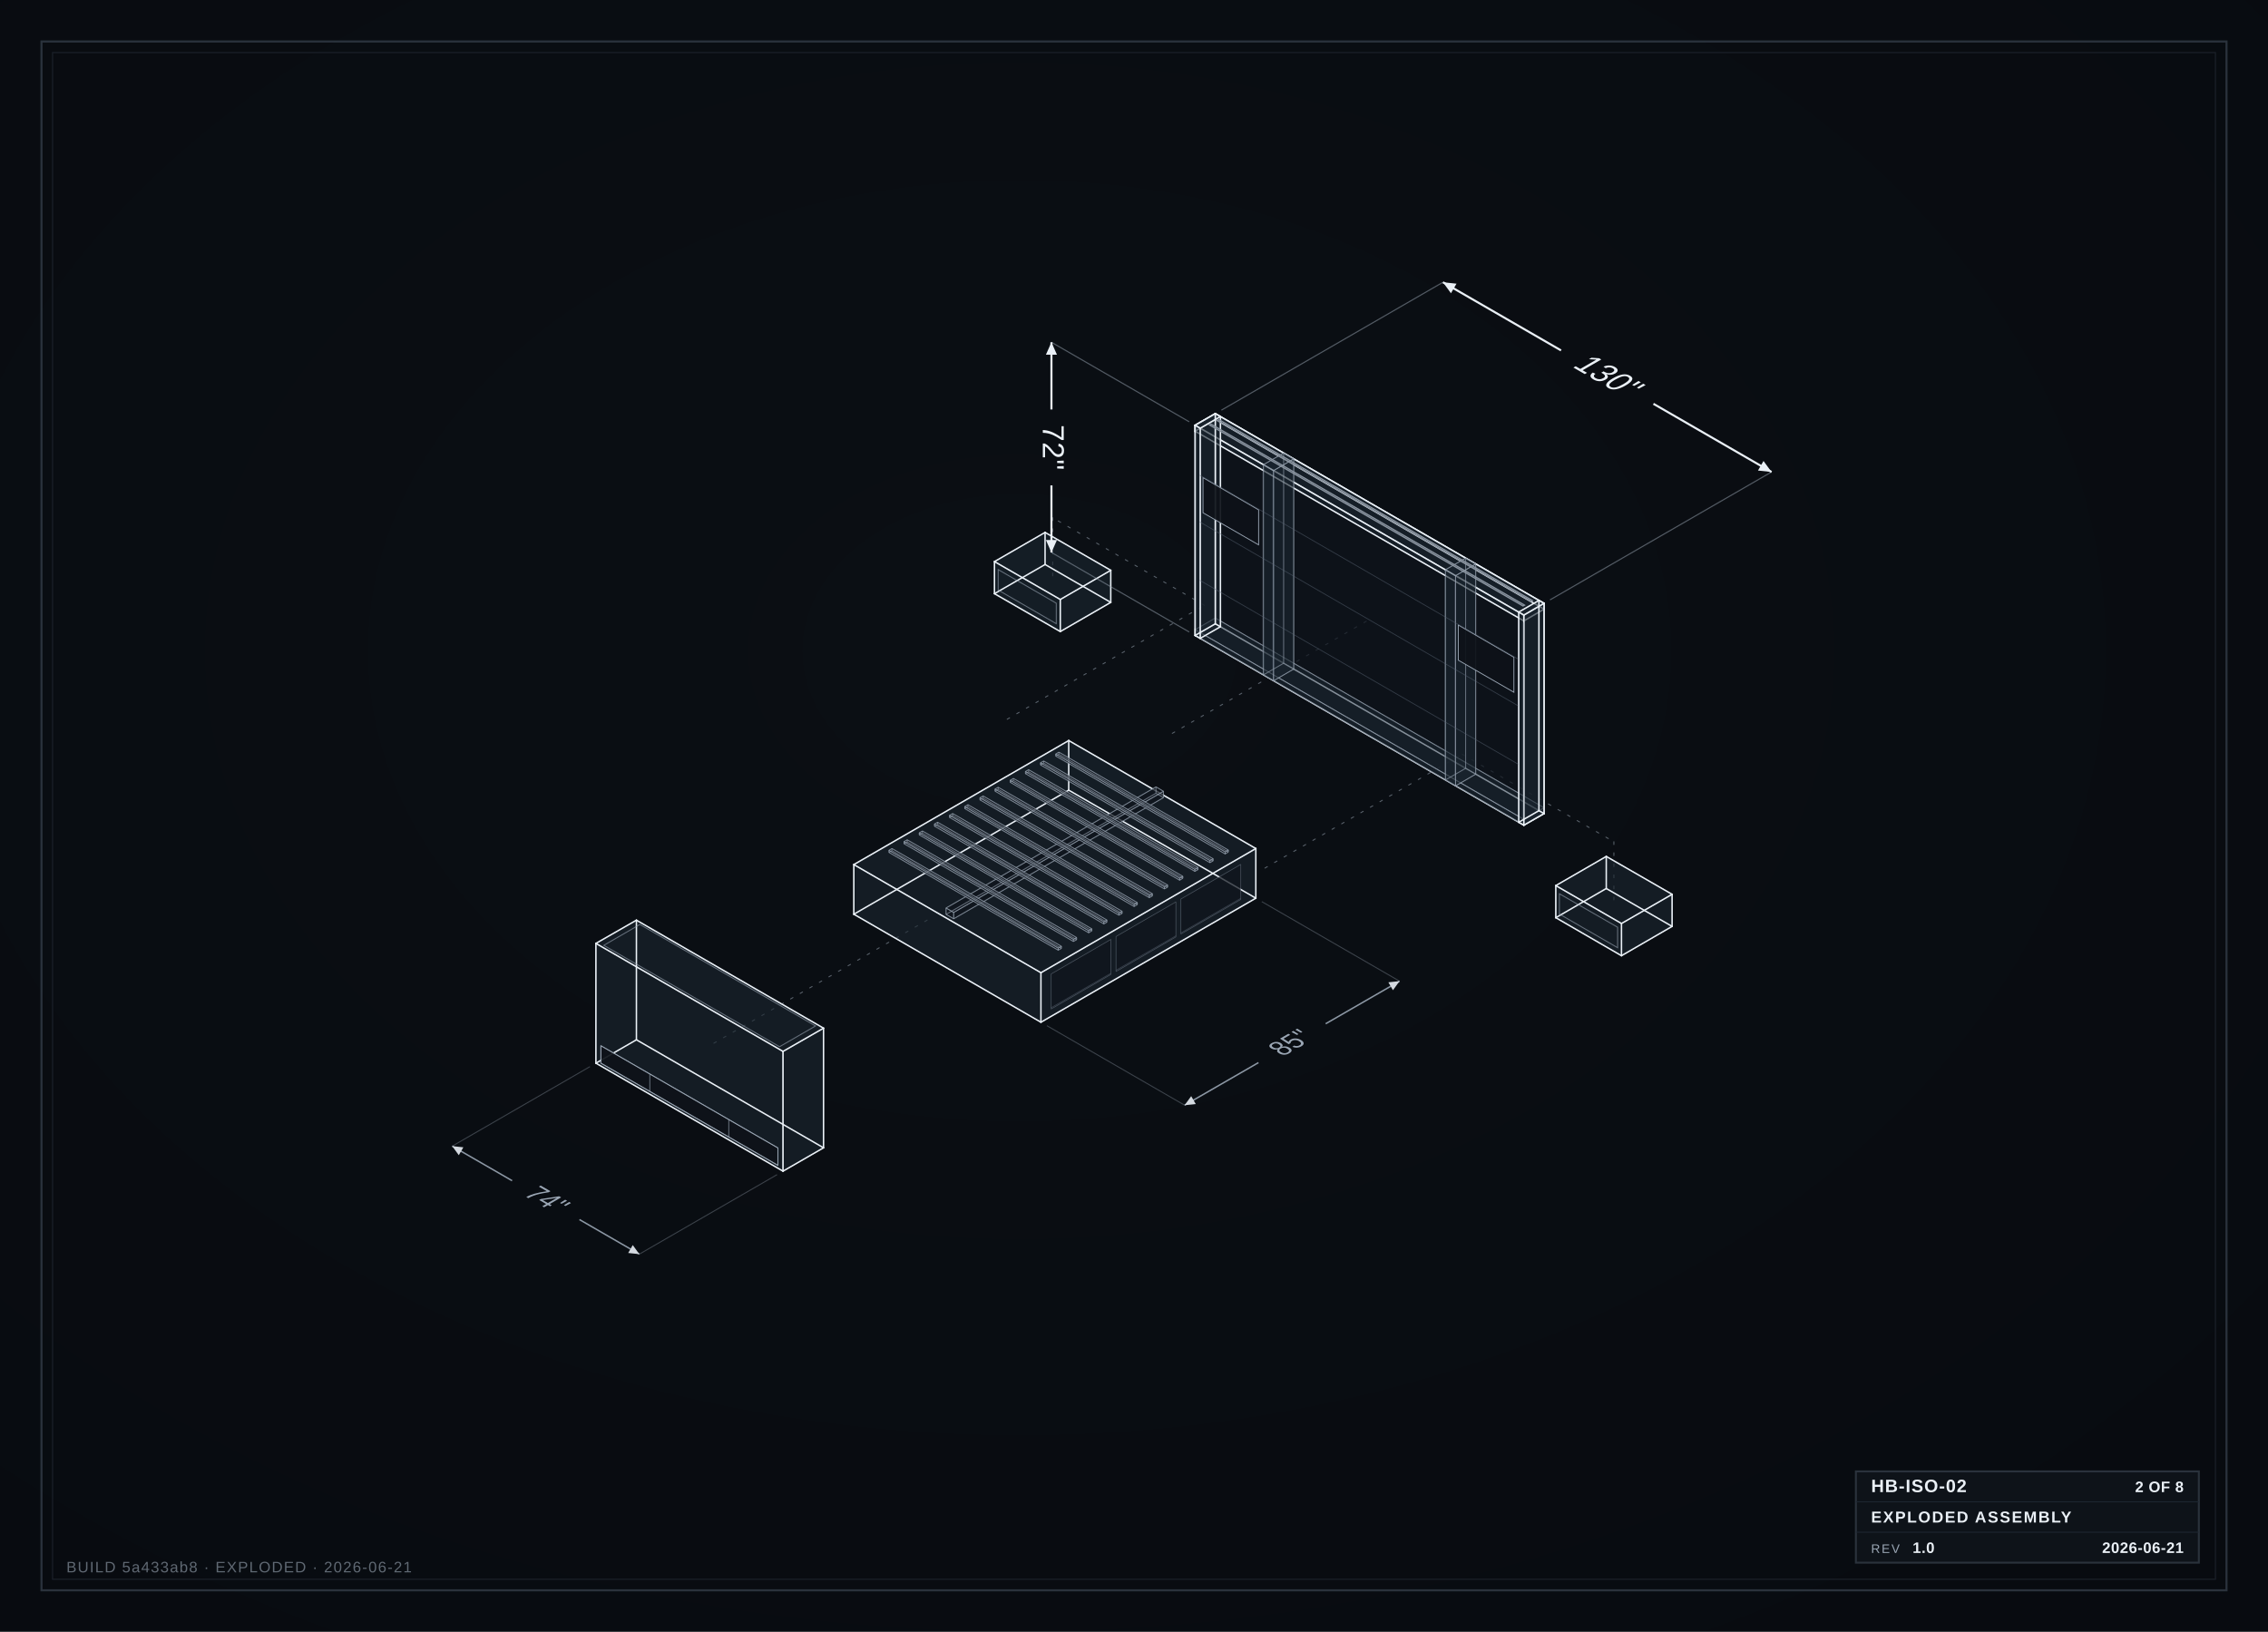
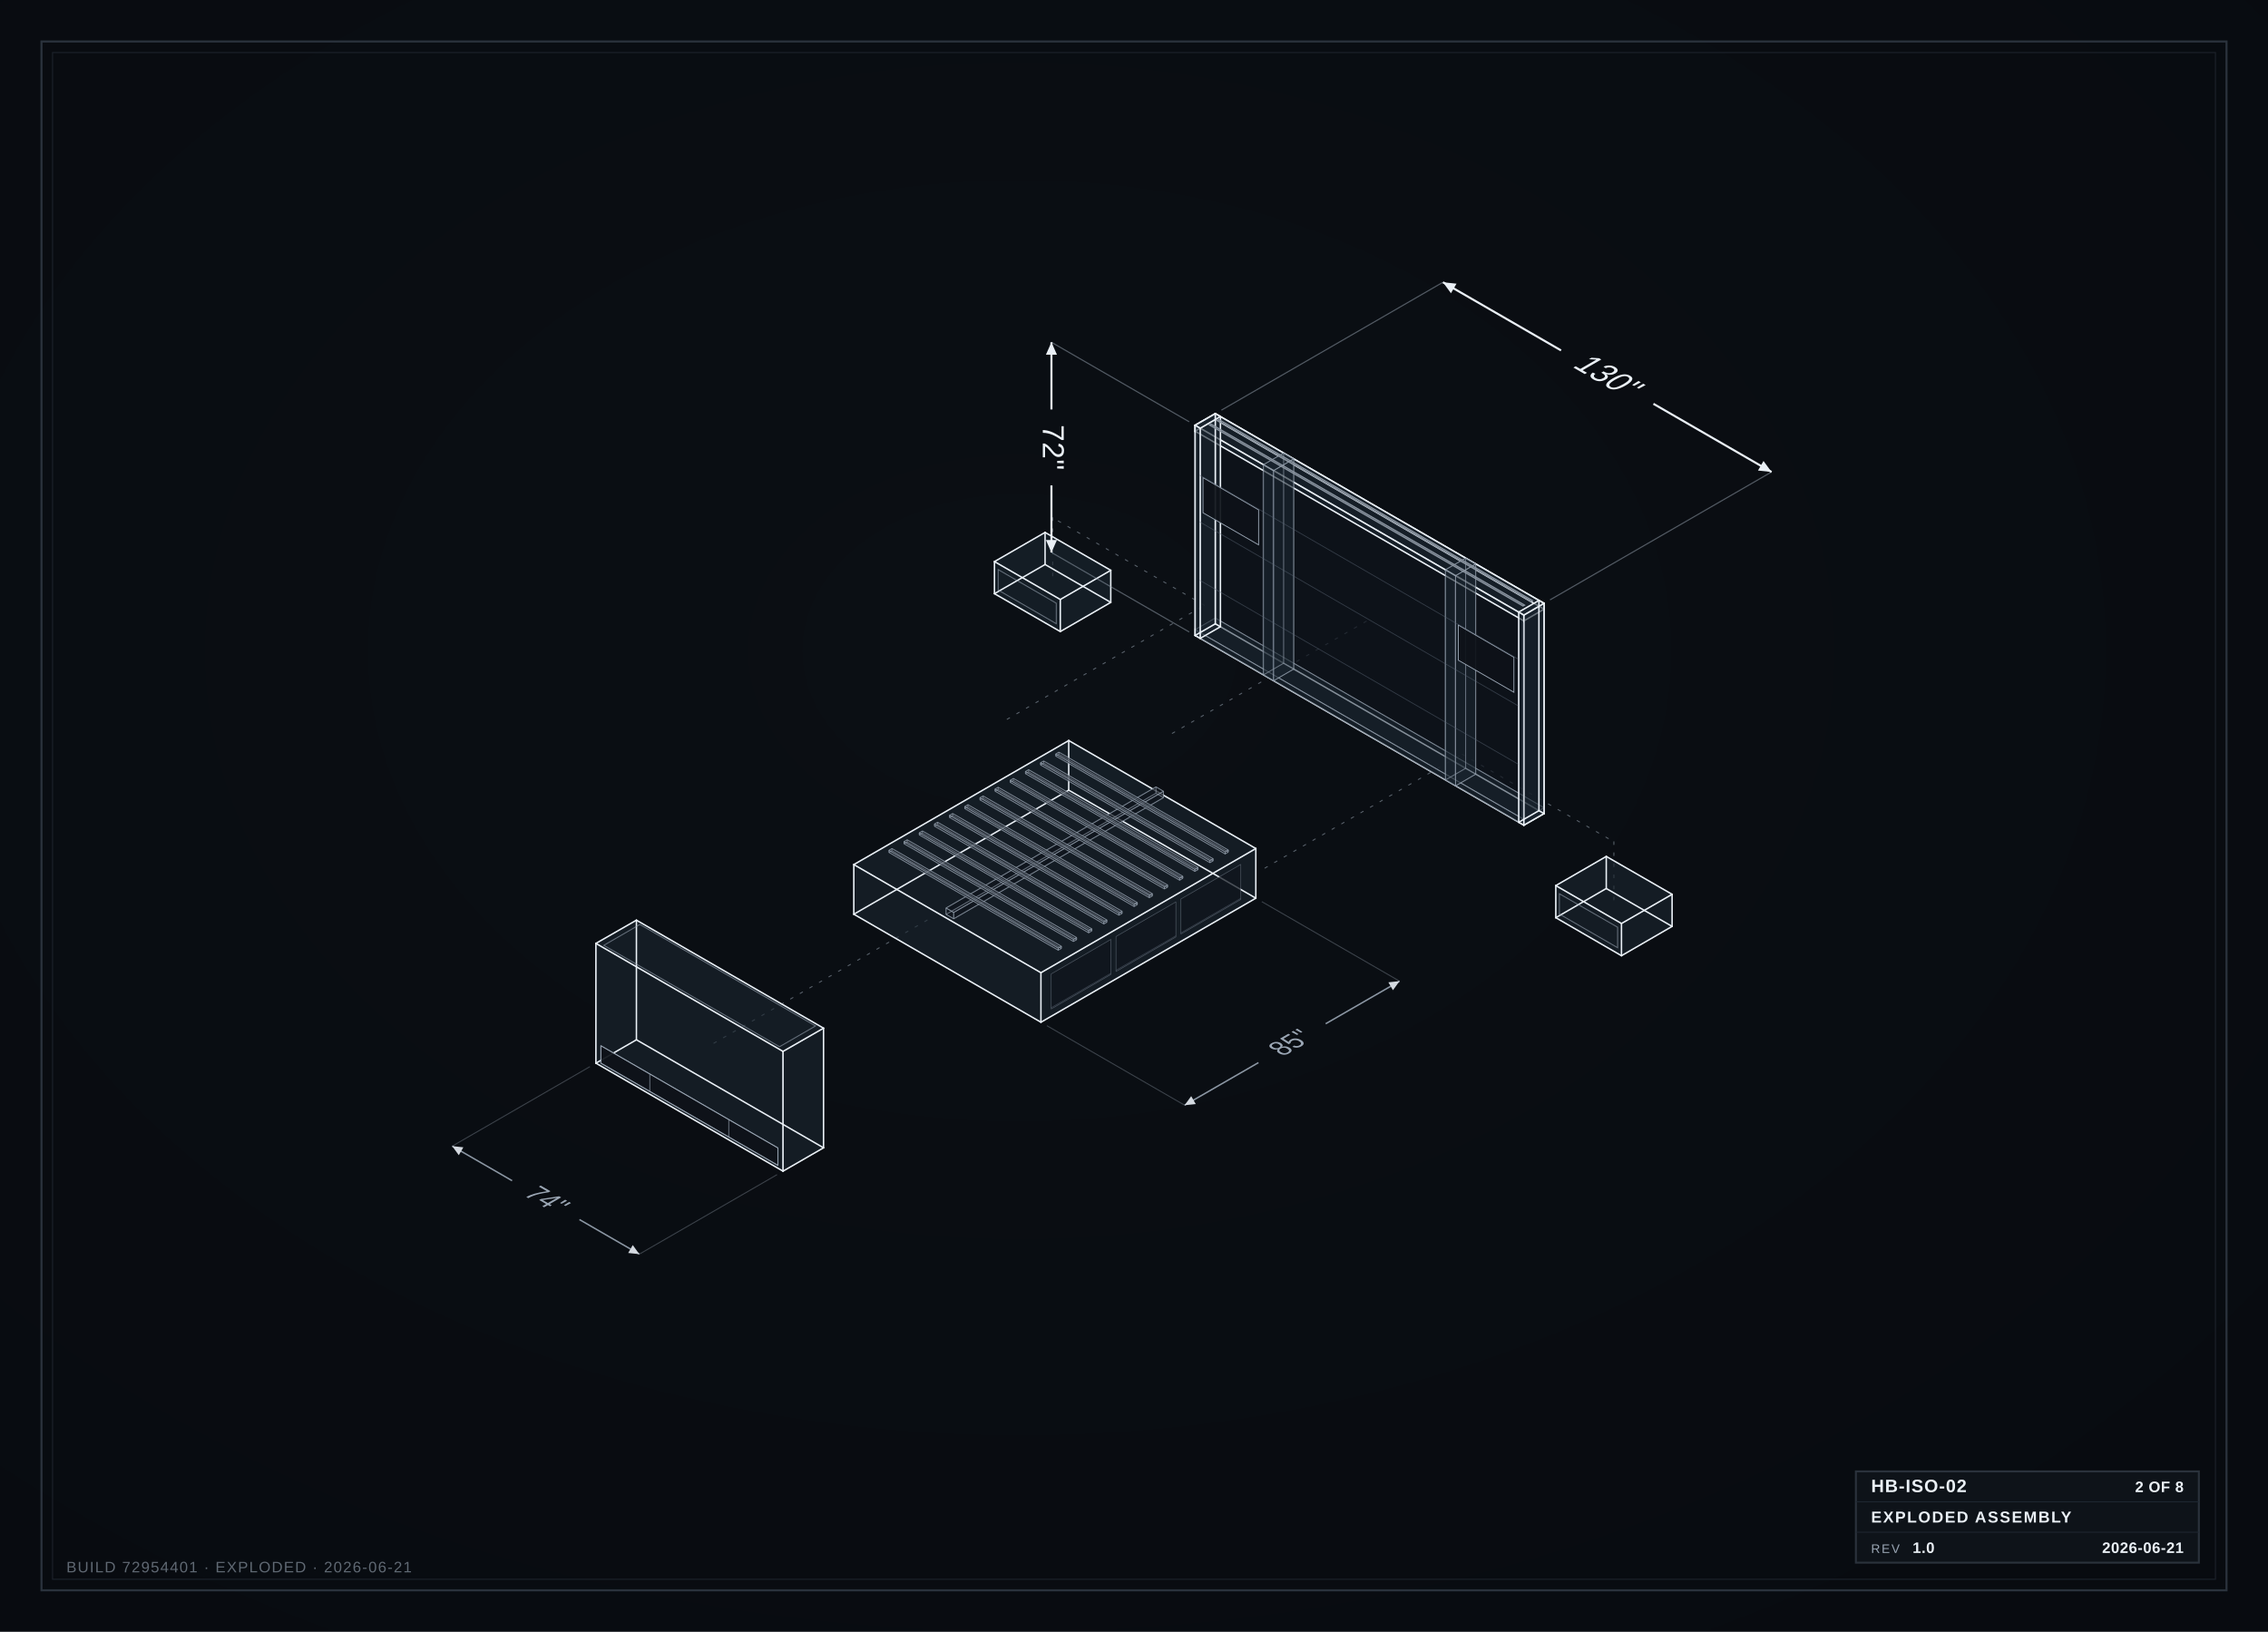
<svg xmlns="http://www.w3.org/2000/svg" viewBox="0 0 1640 1180" data-bf-class="new-world-isometric" data-bf-sheet="exploded" data-bf-view="iso-top">
  <defs>
    <radialGradient id="bg" cx="0.45" cy="0.4" r="0.95">
      <stop offset="0" stop-color="#0B0F14" />
      <stop offset="1" stop-color="#070A0F" />
    </radialGradient>
    <marker id="dimArrow-primary" markerWidth="11" markerHeight="10" refX="9" refY="4" orient="auto-start-reverse" markerUnits="userSpaceOnUse">
      <path d="M0,0 L9,4 L0,8 Z" fill="#EAF0F6" />
    </marker>
    <marker id="dimArrow-secondary" markerWidth="9.4" markerHeight="8.6" refX="7.4" refY="3.3" orient="auto-start-reverse" markerUnits="userSpaceOnUse">
      <path d="M0,0 L7.4,3.3 L0,6.6 Z" fill="#EAF0F6" />
    </marker>
    <marker id="dimArrow-tight" markerWidth="8" markerHeight="7.4" refX="6" refY="2.7" orient="auto-start-reverse" markerUnits="userSpaceOnUse">
      <path d="M0,0 L6,2.7 L0,5.4 Z" fill="#EAF0F6" />
    </marker>
    <marker id="dimArrow-micro" markerWidth="7" markerHeight="6.4" refX="5" refY="2.2" orient="auto-start-reverse" markerUnits="userSpaceOnUse">
      <path d="M0,0 L5,2.2 L0,4.4 Z" fill="#EAF0F6" />
    </marker>
    <style>
      .face   { fill:#1B2530; fill-opacity:0.62; stroke:#9AA6B4; stroke-width:0.5; stroke-opacity:0.5; stroke-linejoin:round; }
      .faceDk { fill:#0E141C; fill-opacity:0.72; stroke:#9AA6B4; stroke-width:0.5; stroke-opacity:0.4; stroke-linejoin:round; }
      .spk    { fill:#0E1218; fill-opacity:0.92; stroke:#9AA6B4; stroke-width:0.6; }
      .metal  { fill:none; stroke:#8B95A1; stroke-width:0.9; }
      .edge   { stroke:#EAF0F6;  stroke-width:1.05; fill:none; stroke-linecap:round; stroke-linejoin:round; }
      .edgeS  { stroke:#9AA6B4; stroke-width:0.7;  fill:none; opacity:0.6; }
      .edgeF  { stroke:#5A6675; stroke-width:0.55; fill:none; opacity:0.5; }
      .explode { stroke:#9AA6B4; stroke-width:0.7; fill:none; stroke-dasharray:2 6; stroke-linecap:round; opacity:0.55; }
      .dimline-primary { stroke:#EAF0F6; stroke-width:1.5; }
      .dimline-secondary { stroke:#9AA6B4; stroke-width:1.05; opacity:0.9; }
      .dimline-tight { stroke:#9AA6B4; stroke-width:0.85; opacity:0.9; }
      .dimline-micro { stroke:#9AA6B4; stroke-width:0.7; opacity:0.9; }
      .ext-primary { stroke:#9AA6B4; stroke-width:0.8; opacity:0.5; }
      .ext-secondary { stroke:#9AA6B4; stroke-width:0.7; opacity:0.35; }
      .ext-tight { stroke:#9AA6B4; stroke-width:0.6; opacity:0.35; }
      .ext-micro { stroke:#9AA6B4; stroke-width:0.5; opacity:0.35; }
      .dimKnockout { fill:#070A0F; stroke:none; }
      /* dimension typography — the ONLY three sizes (07 §3B). The thin halo is ANTI-ALIAS support only, never
         line clearance: the dim line is broken around the number (or the number sits outside it), so no line
         ever runs beneath a glyph. */
      .dimtext { fill:#EAF0F6; font-family:"Helvetica Neue","Segoe UI",Arial,system-ui,sans-serif; letter-spacing:0.3px; paint-order:stroke; stroke:#070A0F; stroke-width:1.1px; }
      .dimP { font-size:22px; }
      .dimS { font-size:18px; fill:#9AA6B4; }
      .dimT { font-size:16px; fill:#9AA6B4; }
      .dimM { font-size:13px; fill:#9AA6B4; }
      /* COMPACT title-block typography (07 §3B): the drawing title lives ONLY here (no top sheet title); the
         title is class="ttl" so it is exempt from the descriptive-label scan and the proof's text.ttl probe. */
      .ttl   { fill:#EAF0F6;    font-family:"Helvetica Neue","Segoe UI",Arial,system-ui,sans-serif; font-size:11.5px; letter-spacing:1px; font-weight:600; }
      .tnum  { fill:#EAF0F6;    font-family:"Helvetica Neue","Segoe UI",Arial,system-ui,sans-serif; font-size:13px; letter-spacing:0.6px; font-weight:700; }
      .tlab  { fill:#9AA6B4; font-family:"Helvetica Neue","Segoe UI",Arial,system-ui,sans-serif; font-size:9px;  letter-spacing:1.1px; }
      .tval  { fill:#EAF0F6;    font-family:"Helvetica Neue","Segoe UI",Arial,system-ui,sans-serif; font-size:11px; letter-spacing:0.3px; font-weight:600; }
      .wm    { fill:#9AA6B4; font-family:"Helvetica Neue","Segoe UI",Arial,system-ui,sans-serif; font-size:11px; letter-spacing:0.8px; opacity:0.6; }
    </style>
  </defs>
  <rect x="0" y="0" width="1640" height="1180" fill="url(#bg)" />
  <rect x="30" y="30" width="1580" height="1120" fill="none" stroke="#2A323C" stroke-width="1.5" />
  <rect x="38" y="38" width="1564" height="1104" fill="none" stroke="#1A2029" stroke-width="0.8" />
  <g id="iso-model">
    <line x1="847.7" y1="530.3" x2="990.3" y2="447.9" class="explode" />
    <line x1="728.3" y1="520.1" x2="870.9" y2="437.7" class="explode" />
    <line x1="870.9" y1="437.7" x2="761.2" y2="374.4" class="explode" />
    <line x1="761.2" y1="374.4" x2="761.2" y2="420.9" class="explode" />
    <line x1="914.7" y1="627.7" x2="1057.3" y2="545.4" class="explode" />
    <line x1="1057.3" y1="545.4" x2="1167" y2="608.7" class="explode" />
    <line x1="1167" y1="608.7" x2="1167" y2="655.2" class="explode" />
    <line x1="670.4" y1="665.4" x2="513.2" y2="756.1" class="explode" />
    <path d="M864.2,459.5 L1101.9,596.7 L1101.9,444.8 L864.2,307.5 Z" class="faceDk" />
    <path d="M1116.5,588.3 L1101.9,596.7 L1101.9,444.8 L1116.5,436.3 Z" class="faceDk" />
    <path d="M878.8,299.1 L1116.5,436.3 L1101.9,444.8 L864.2,307.5 Z" class="faceDk" />
    <line x1="878.8" y1="451.1" x2="1116.5" y2="588.3" class="edge" />
    <line x1="1116.5" y1="588.3" x2="1116.5" y2="436.3" class="edge" />
    <line x1="1116.5" y1="436.3" x2="878.8" y2="299.1" class="edge" />
    <line x1="878.8" y1="299.1" x2="878.8" y2="451.1" class="edge" />
    <line x1="864.2" y1="459.5" x2="1101.9" y2="596.7" class="edge" />
    <line x1="1101.9" y1="596.7" x2="1101.9" y2="444.8" class="edge" />
    <line x1="1101.9" y1="444.8" x2="864.2" y2="307.5" class="edge" />
    <line x1="864.2" y1="307.5" x2="864.2" y2="459.5" class="edge" />
    <line x1="878.8" y1="451.1" x2="864.2" y2="459.5" class="edge" />
    <line x1="1116.5" y1="588.3" x2="1101.9" y2="596.7" class="edge" />
    <line x1="1116.5" y1="436.3" x2="1101.9" y2="444.8" class="edge" />
    <line x1="878.8" y1="299.1" x2="864.2" y2="307.5" class="edge" />
    <path d="M864.2,311.8 L1101.9,449 L1101.9,444.8 L864.2,307.5 Z" class="face" />
    <path d="M1116.5,440.5 L1101.9,449 L1101.9,444.8 L1116.5,436.3 Z" class="face" />
    <path d="M878.8,299.1 L1116.5,436.3 L1101.9,444.8 L864.2,307.5 Z" class="face" />
    <line x1="878.8" y1="303.3" x2="1116.5" y2="440.5" class="edge" />
    <line x1="1116.5" y1="440.5" x2="1116.5" y2="436.3" class="edge" />
    <line x1="1116.5" y1="436.3" x2="878.8" y2="299.1" class="edge" />
    <line x1="878.8" y1="299.1" x2="878.8" y2="303.3" class="edge" />
    <line x1="864.2" y1="311.8" x2="1101.9" y2="449" class="edge" />
    <line x1="1101.9" y1="449" x2="1101.9" y2="444.8" class="edge" />
    <line x1="1101.9" y1="444.8" x2="864.2" y2="307.5" class="edge" />
    <line x1="864.2" y1="307.5" x2="864.2" y2="311.8" class="edge" />
    <line x1="878.8" y1="303.3" x2="864.2" y2="311.8" class="edge" />
    <line x1="1116.5" y1="440.5" x2="1101.9" y2="449" class="edge" />
    <line x1="1116.5" y1="436.3" x2="1101.9" y2="444.8" class="edge" />
    <line x1="878.8" y1="299.1" x2="864.2" y2="307.5" class="edge" />
    <path d="M864.2,459.5 L1101.9,596.7 L1101.9,592.5 L864.2,455.3 Z" class="face" />
    <path d="M1116.5,588.3 L1101.9,596.7 L1101.9,592.5 L1116.5,584.1 Z" class="face" />
    <path d="M878.8,446.9 L1116.5,584.1 L1101.9,592.5 L864.2,455.3 Z" class="face" />
    <line x1="878.8" y1="451.1" x2="1116.5" y2="588.3" class="edgeS" />
    <line x1="1116.5" y1="588.3" x2="1116.5" y2="584.1" class="edgeS" />
    <line x1="1116.5" y1="584.1" x2="878.8" y2="446.9" class="edgeS" />
    <line x1="878.8" y1="446.9" x2="878.8" y2="451.1" class="edgeS" />
    <line x1="864.2" y1="459.5" x2="1101.9" y2="596.7" class="edgeS" />
    <line x1="1101.9" y1="596.7" x2="1101.9" y2="592.5" class="edgeS" />
    <line x1="1101.9" y1="592.5" x2="864.2" y2="455.3" class="edgeS" />
    <line x1="864.2" y1="455.3" x2="864.2" y2="459.5" class="edgeS" />
    <line x1="878.8" y1="451.1" x2="864.2" y2="459.5" class="edgeS" />
    <line x1="1116.5" y1="588.3" x2="1101.9" y2="596.7" class="edgeS" />
    <line x1="1116.5" y1="584.1" x2="1101.9" y2="592.5" class="edgeS" />
    <line x1="878.8" y1="446.9" x2="864.2" y2="455.3" class="edgeS" />
    <path d="M864.2,459.5 L867.9,461.6 L867.9,309.7 L864.2,307.5 Z" class="face" />
    <path d="M882.5,453.2 L867.9,461.6 L867.9,309.7 L882.5,301.2 Z" class="face" />
    <path d="M878.8,299.1 L882.5,301.2 L867.9,309.7 L864.2,307.5 Z" class="face" />
    <line x1="878.8" y1="451.1" x2="882.5" y2="453.2" class="edge" />
    <line x1="882.5" y1="453.2" x2="882.5" y2="301.2" class="edge" />
    <line x1="882.5" y1="301.2" x2="878.8" y2="299.1" class="edge" />
    <line x1="878.8" y1="299.1" x2="878.8" y2="451.1" class="edge" />
    <line x1="864.2" y1="459.5" x2="867.9" y2="461.6" class="edge" />
    <line x1="867.9" y1="461.6" x2="867.9" y2="309.7" class="edge" />
    <line x1="867.9" y1="309.7" x2="864.2" y2="307.5" class="edge" />
    <line x1="864.2" y1="307.5" x2="864.2" y2="459.5" class="edge" />
    <line x1="878.8" y1="451.1" x2="864.2" y2="459.5" class="edge" />
    <line x1="882.5" y1="453.2" x2="867.9" y2="461.6" class="edge" />
    <line x1="882.5" y1="301.2" x2="867.9" y2="309.7" class="edge" />
    <line x1="878.8" y1="299.1" x2="864.2" y2="307.5" class="edge" />
    <path d="M1098.2,594.6 L1101.9,596.7 L1101.9,444.8 L1098.2,442.6 Z" class="face" />
    <path d="M1116.5,588.3 L1101.9,596.7 L1101.9,444.8 L1116.5,436.3 Z" class="face" />
    <path d="M1112.8,434.2 L1116.5,436.3 L1101.9,444.8 L1098.2,442.6 Z" class="face" />
    <line x1="1112.8" y1="586.2" x2="1116.5" y2="588.3" class="edge" />
    <line x1="1116.5" y1="588.3" x2="1116.5" y2="436.3" class="edge" />
    <line x1="1116.5" y1="436.3" x2="1112.8" y2="434.2" class="edge" />
    <line x1="1112.8" y1="434.2" x2="1112.8" y2="586.2" class="edge" />
    <line x1="1098.2" y1="594.6" x2="1101.9" y2="596.7" class="edge" />
    <line x1="1101.9" y1="596.7" x2="1101.9" y2="444.8" class="edge" />
    <line x1="1101.9" y1="444.8" x2="1098.2" y2="442.6" class="edge" />
    <line x1="1098.2" y1="442.6" x2="1098.2" y2="594.6" class="edge" />
    <line x1="1112.8" y1="586.2" x2="1098.2" y2="594.6" class="edge" />
    <line x1="1116.5" y1="588.3" x2="1101.9" y2="596.7" class="edge" />
    <line x1="1116.5" y1="436.3" x2="1101.9" y2="444.8" class="edge" />
    <line x1="1112.8" y1="434.2" x2="1098.2" y2="442.6" class="edge" />
    <path d="M913.6,488 L920.9,492.3 L920.9,340.3 L913.6,336 Z" class="face" />
    <path d="M935.5,483.8 L920.9,492.3 L920.9,340.3 L935.5,331.8 Z" class="face" />
    <path d="M928.2,327.6 L935.5,331.8 L920.9,340.3 L913.6,336 Z" class="face" />
    <line x1="928.2" y1="479.6" x2="935.5" y2="483.8" class="edgeS" />
    <line x1="935.5" y1="483.8" x2="935.5" y2="331.8" class="edgeS" />
    <line x1="935.5" y1="331.8" x2="928.2" y2="327.6" class="edgeS" />
    <line x1="928.2" y1="327.6" x2="928.2" y2="479.6" class="edgeS" />
    <line x1="913.6" y1="488" x2="920.9" y2="492.3" class="edgeS" />
    <line x1="920.9" y1="492.3" x2="920.9" y2="340.3" class="edgeS" />
    <line x1="920.9" y1="340.3" x2="913.6" y2="336" class="edgeS" />
    <line x1="913.6" y1="336" x2="913.6" y2="488" class="edgeS" />
    <line x1="928.2" y1="479.6" x2="913.6" y2="488" class="edgeS" />
    <line x1="935.5" y1="483.8" x2="920.9" y2="492.3" class="edgeS" />
    <line x1="935.5" y1="331.8" x2="920.9" y2="340.3" class="edgeS" />
    <line x1="928.2" y1="327.6" x2="913.6" y2="336" class="edgeS" />
    <path d="M1045.2,564 L1052.5,568.3 L1052.5,416.3 L1045.2,412 Z" class="face" />
    <path d="M1067.1,559.8 L1052.5,568.3 L1052.5,416.3 L1067.1,407.8 Z" class="face" />
    <path d="M1059.8,403.6 L1067.1,407.8 L1052.5,416.3 L1045.2,412 Z" class="face" />
    <line x1="1059.8" y1="555.6" x2="1067.1" y2="559.8" class="edgeS" />
    <line x1="1067.1" y1="559.8" x2="1067.1" y2="407.8" class="edgeS" />
    <line x1="1067.1" y1="407.8" x2="1059.8" y2="403.6" class="edgeS" />
    <line x1="1059.8" y1="403.6" x2="1059.8" y2="555.6" class="edgeS" />
    <line x1="1045.2" y1="564" x2="1052.5" y2="568.3" class="edgeS" />
    <line x1="1052.5" y1="568.3" x2="1052.5" y2="416.3" class="edgeS" />
    <line x1="1052.5" y1="416.3" x2="1045.2" y2="412" class="edgeS" />
    <line x1="1045.2" y1="412" x2="1045.2" y2="564" class="edgeS" />
    <line x1="1059.8" y1="555.6" x2="1045.2" y2="564" class="edgeS" />
    <line x1="1067.1" y1="559.8" x2="1052.5" y2="568.3" class="edgeS" />
    <line x1="1067.1" y1="407.8" x2="1052.5" y2="416.3" class="edgeS" />
    <line x1="1059.8" y1="403.6" x2="1045.2" y2="412" class="edgeS" />
    <path d="M617.4,661.1 L752.7,739.2 L752.7,703.4 L617.4,625.2 Z" class="face" />
    <path d="M908.1,649.5 L752.7,739.2 L752.7,703.4 L908.1,613.6 Z" class="face" />
    <path d="M772.8,535.5 L908.1,613.6 L752.7,703.4 L617.4,625.2 Z" class="face" />
    <line x1="772.8" y1="571.4" x2="908.1" y2="649.5" class="edge" />
    <line x1="908.1" y1="649.5" x2="908.1" y2="613.6" class="edge" />
    <line x1="908.1" y1="613.6" x2="772.8" y2="535.5" class="edge" />
    <line x1="772.8" y1="535.5" x2="772.8" y2="571.4" class="edge" />
    <line x1="617.4" y1="661.1" x2="752.7" y2="739.2" class="edge" />
    <line x1="752.7" y1="739.2" x2="752.7" y2="703.4" class="edge" />
    <line x1="752.7" y1="703.4" x2="617.4" y2="625.2" class="edge" />
    <line x1="617.4" y1="625.2" x2="617.4" y2="661.1" class="edge" />
    <line x1="772.8" y1="571.4" x2="617.4" y2="661.1" class="edge" />
    <line x1="908.1" y1="649.5" x2="752.7" y2="739.2" class="edge" />
    <line x1="908.1" y1="613.6" x2="752.7" y2="703.4" class="edge" />
    <line x1="772.8" y1="535.5" x2="617.4" y2="625.2" class="edge" />
    <path d="M684.1,661.2 L689.6,664.4 L689.6,659.8 L684.1,656.6 Z" class="faceDk" />
    <path d="M841.3,576.8 L689.6,664.4 L689.6,659.8 L841.3,572.2 Z" class="faceDk" />
    <path d="M835.9,569 L841.3,572.2 L689.6,659.8 L684.1,656.6 Z" class="faceDk" />
    <line x1="835.9" y1="573.6" x2="841.3" y2="576.8" class="edgeS" />
    <line x1="841.3" y1="576.8" x2="841.3" y2="572.2" class="edgeS" />
    <line x1="841.3" y1="572.2" x2="835.9" y2="569" class="edgeS" />
    <line x1="835.9" y1="569" x2="835.9" y2="573.6" class="edgeS" />
    <line x1="684.1" y1="661.2" x2="689.6" y2="664.4" class="edgeS" />
    <line x1="689.6" y1="664.4" x2="689.6" y2="659.8" class="edgeS" />
    <line x1="689.6" y1="659.8" x2="684.1" y2="656.6" class="edgeS" />
    <line x1="684.1" y1="656.6" x2="684.1" y2="661.2" class="edgeS" />
    <line x1="835.9" y1="573.6" x2="684.1" y2="661.2" class="edgeS" />
    <line x1="841.3" y1="576.8" x2="689.6" y2="664.4" class="edgeS" />
    <line x1="841.3" y1="572.2" x2="689.6" y2="659.8" class="edgeS" />
    <line x1="835.9" y1="569" x2="684.1" y2="656.6" class="edgeS" />
    <path d="M763.4,546.7 L885.9,617.5 L885.9,616 L763.4,545.3 Z" class="faceDk" />
    <path d="M888.2,616.1 L885.9,617.5 L885.9,616 L888.2,614.7 Z" class="faceDk" />
    <path d="M765.7,543.9 L888.2,614.7 L885.9,616 L763.4,545.3 Z" class="faceDk" />
    <line x1="765.7" y1="545.4" x2="888.2" y2="616.1" class="edgeS" />
    <line x1="888.2" y1="616.1" x2="888.2" y2="614.7" class="edgeS" />
    <line x1="888.2" y1="614.7" x2="765.7" y2="543.9" class="edgeS" />
    <line x1="765.7" y1="543.9" x2="765.7" y2="545.4" class="edgeS" />
    <line x1="763.4" y1="546.7" x2="885.9" y2="617.5" class="edgeS" />
    <line x1="885.9" y1="617.5" x2="885.9" y2="616" class="edgeS" />
    <line x1="885.9" y1="616" x2="763.4" y2="545.3" class="edgeS" />
    <line x1="763.4" y1="545.3" x2="763.4" y2="546.7" class="edgeS" />
    <line x1="765.7" y1="545.4" x2="763.4" y2="546.7" class="edgeS" />
    <line x1="888.2" y1="616.1" x2="885.9" y2="617.5" class="edgeS" />
    <line x1="888.2" y1="614.7" x2="885.9" y2="616" class="edgeS" />
    <line x1="765.7" y1="543.9" x2="763.4" y2="545.3" class="edgeS" />
    <path d="M752.4,553.1 L874.9,623.8 L874.9,622.3 L752.4,551.6 Z" class="faceDk" />
    <path d="M877.2,622.5 L874.9,623.8 L874.9,622.3 L877.2,621 Z" class="faceDk" />
    <path d="M754.7,550.3 L877.2,621 L874.9,622.3 L752.4,551.6 Z" class="faceDk" />
    <line x1="754.7" y1="551.8" x2="877.2" y2="622.5" class="edgeS" />
    <line x1="877.2" y1="622.5" x2="877.2" y2="621" class="edgeS" />
    <line x1="877.2" y1="621" x2="754.7" y2="550.3" class="edgeS" />
    <line x1="754.7" y1="550.3" x2="754.7" y2="551.8" class="edgeS" />
    <line x1="752.4" y1="553.1" x2="874.9" y2="623.8" class="edgeS" />
    <line x1="874.9" y1="623.8" x2="874.9" y2="622.3" class="edgeS" />
    <line x1="874.9" y1="622.3" x2="752.4" y2="551.6" class="edgeS" />
    <line x1="752.4" y1="551.6" x2="752.4" y2="553.1" class="edgeS" />
    <line x1="754.7" y1="551.8" x2="752.4" y2="553.1" class="edgeS" />
    <line x1="877.2" y1="622.5" x2="874.9" y2="623.8" class="edgeS" />
    <line x1="877.2" y1="621" x2="874.9" y2="622.3" class="edgeS" />
    <line x1="754.7" y1="550.3" x2="752.4" y2="551.6" class="edgeS" />
    <path d="M741.5,559.4 L864,630.1 L864,628.7 L741.5,557.9 Z" class="faceDk" />
    <path d="M866.3,628.8 L864,630.1 L864,628.7 L866.3,627.3 Z" class="faceDk" />
    <path d="M743.8,556.6 L866.3,627.3 L864,628.7 L741.5,557.9 Z" class="faceDk" />
    <line x1="743.8" y1="558.1" x2="866.3" y2="628.8" class="edgeS" />
    <line x1="866.3" y1="628.8" x2="866.3" y2="627.3" class="edgeS" />
    <line x1="866.3" y1="627.3" x2="743.8" y2="556.6" class="edgeS" />
    <line x1="743.8" y1="556.6" x2="743.8" y2="558.1" class="edgeS" />
    <line x1="741.5" y1="559.4" x2="864" y2="630.1" class="edgeS" />
    <line x1="864" y1="630.1" x2="864" y2="628.7" class="edgeS" />
    <line x1="864" y1="628.7" x2="741.5" y2="557.9" class="edgeS" />
    <line x1="741.5" y1="557.9" x2="741.5" y2="559.4" class="edgeS" />
    <line x1="743.8" y1="558.1" x2="741.5" y2="559.4" class="edgeS" />
    <line x1="866.3" y1="628.8" x2="864" y2="630.1" class="edgeS" />
    <line x1="866.3" y1="627.3" x2="864" y2="628.7" class="edgeS" />
    <line x1="743.8" y1="556.6" x2="741.5" y2="557.9" class="edgeS" />
    <path d="M730.5,565.7 L853,636.5 L853,635 L730.5,564.3 Z" class="faceDk" />
    <path d="M855.3,635.1 L853,636.5 L853,635 L855.3,633.7 Z" class="faceDk" />
    <path d="M732.8,562.9 L855.3,633.7 L853,635 L730.5,564.3 Z" class="faceDk" />
    <line x1="732.8" y1="564.4" x2="855.3" y2="635.1" class="edgeS" />
    <line x1="855.3" y1="635.1" x2="855.3" y2="633.7" class="edgeS" />
    <line x1="855.3" y1="633.7" x2="732.8" y2="562.9" class="edgeS" />
    <line x1="732.8" y1="562.9" x2="732.8" y2="564.4" class="edgeS" />
    <line x1="730.5" y1="565.7" x2="853" y2="636.5" class="edgeS" />
    <line x1="853" y1="636.5" x2="853" y2="635" class="edgeS" />
    <line x1="853" y1="635" x2="730.5" y2="564.3" class="edgeS" />
    <line x1="730.5" y1="564.3" x2="730.5" y2="565.7" class="edgeS" />
    <line x1="732.8" y1="564.4" x2="730.5" y2="565.7" class="edgeS" />
    <line x1="855.3" y1="635.1" x2="853" y2="636.5" class="edgeS" />
    <line x1="855.3" y1="633.7" x2="853" y2="635" class="edgeS" />
    <line x1="732.8" y1="562.9" x2="730.5" y2="564.3" class="edgeS" />
    <path d="M719.5,572.1 L842,642.8 L842,641.3 L719.5,570.6 Z" class="faceDk" />
    <path d="M844.3,641.5 L842,642.8 L842,641.3 L844.3,640 Z" class="faceDk" />
    <path d="M721.8,569.3 L844.3,640 L842,641.3 L719.5,570.6 Z" class="faceDk" />
    <line x1="721.8" y1="570.8" x2="844.3" y2="641.5" class="edgeS" />
    <line x1="844.3" y1="641.5" x2="844.3" y2="640" class="edgeS" />
    <line x1="844.3" y1="640" x2="721.8" y2="569.3" class="edgeS" />
    <line x1="721.8" y1="569.3" x2="721.8" y2="570.8" class="edgeS" />
    <line x1="719.5" y1="572.1" x2="842" y2="642.8" class="edgeS" />
    <line x1="842" y1="642.8" x2="842" y2="641.3" class="edgeS" />
    <line x1="842" y1="641.3" x2="719.5" y2="570.6" class="edgeS" />
    <line x1="719.5" y1="570.6" x2="719.5" y2="572.1" class="edgeS" />
    <line x1="721.8" y1="570.8" x2="719.5" y2="572.1" class="edgeS" />
    <line x1="844.3" y1="641.5" x2="842" y2="642.8" class="edgeS" />
    <line x1="844.3" y1="640" x2="842" y2="641.3" class="edgeS" />
    <line x1="721.8" y1="569.3" x2="719.5" y2="570.6" class="edgeS" />
    <path d="M708.6,578.4 L831.1,649.1 L831.1,647.6 L708.6,576.9 Z" class="faceDk" />
    <path d="M833.3,647.8 L831.1,649.1 L831.1,647.6 L833.3,646.3 Z" class="faceDk" />
    <path d="M710.9,575.6 L833.3,646.3 L831.1,647.6 L708.6,576.9 Z" class="faceDk" />
    <line x1="710.9" y1="577.1" x2="833.3" y2="647.8" class="edgeS" />
    <line x1="833.3" y1="647.8" x2="833.3" y2="646.3" class="edgeS" />
    <line x1="833.3" y1="646.3" x2="710.9" y2="575.6" class="edgeS" />
    <line x1="710.9" y1="575.6" x2="710.9" y2="577.1" class="edgeS" />
    <line x1="708.6" y1="578.4" x2="831.1" y2="649.1" class="edgeS" />
    <line x1="831.1" y1="649.1" x2="831.1" y2="647.6" class="edgeS" />
    <line x1="831.1" y1="647.6" x2="708.6" y2="576.9" class="edgeS" />
    <line x1="708.6" y1="576.9" x2="708.6" y2="578.4" class="edgeS" />
    <line x1="710.9" y1="577.1" x2="708.6" y2="578.4" class="edgeS" />
    <line x1="833.3" y1="647.8" x2="831.1" y2="649.1" class="edgeS" />
    <line x1="833.3" y1="646.3" x2="831.1" y2="647.6" class="edgeS" />
    <line x1="710.9" y1="575.6" x2="708.6" y2="576.9" class="edgeS" />
    <path d="M697.6,584.7 L820.1,655.5 L820.1,654 L697.6,583.3 Z" class="faceDk" />
    <path d="M822.4,654.1 L820.1,655.5 L820.1,654 L822.4,652.7 Z" class="faceDk" />
    <path d="M699.9,581.9 L822.4,652.7 L820.1,654 L697.6,583.3 Z" class="faceDk" />
    <line x1="699.9" y1="583.4" x2="822.4" y2="654.1" class="edgeS" />
    <line x1="822.4" y1="654.1" x2="822.4" y2="652.7" class="edgeS" />
    <line x1="822.4" y1="652.7" x2="699.9" y2="581.9" class="edgeS" />
    <line x1="699.9" y1="581.9" x2="699.9" y2="583.4" class="edgeS" />
    <line x1="697.6" y1="584.7" x2="820.1" y2="655.5" class="edgeS" />
    <line x1="820.1" y1="655.5" x2="820.1" y2="654" class="edgeS" />
    <line x1="820.1" y1="654" x2="697.6" y2="583.3" class="edgeS" />
    <line x1="697.6" y1="583.3" x2="697.6" y2="584.7" class="edgeS" />
    <line x1="699.9" y1="583.4" x2="697.6" y2="584.7" class="edgeS" />
    <line x1="822.4" y1="654.1" x2="820.1" y2="655.5" class="edgeS" />
    <line x1="822.4" y1="652.7" x2="820.1" y2="654" class="edgeS" />
    <line x1="699.9" y1="581.9" x2="697.6" y2="583.3" class="edgeS" />
    <path d="M686.6,591.1 L809.1,661.8 L809.1,660.3 L686.6,589.6 Z" class="faceDk" />
    <path d="M811.4,660.5 L809.1,661.8 L809.1,660.3 L811.4,659 Z" class="faceDk" />
    <path d="M688.9,588.3 L811.4,659 L809.1,660.3 L686.6,589.6 Z" class="faceDk" />
    <line x1="688.9" y1="589.8" x2="811.4" y2="660.5" class="edgeS" />
    <line x1="811.4" y1="660.5" x2="811.4" y2="659" class="edgeS" />
    <line x1="811.4" y1="659" x2="688.9" y2="588.3" class="edgeS" />
    <line x1="688.9" y1="588.3" x2="688.9" y2="589.8" class="edgeS" />
    <line x1="686.6" y1="591.1" x2="809.1" y2="661.8" class="edgeS" />
    <line x1="809.1" y1="661.8" x2="809.1" y2="660.3" class="edgeS" />
    <line x1="809.1" y1="660.3" x2="686.6" y2="589.6" class="edgeS" />
    <line x1="686.6" y1="589.6" x2="686.6" y2="591.1" class="edgeS" />
    <line x1="688.9" y1="589.8" x2="686.6" y2="591.1" class="edgeS" />
    <line x1="811.4" y1="660.5" x2="809.1" y2="661.8" class="edgeS" />
    <line x1="811.4" y1="659" x2="809.1" y2="660.3" class="edgeS" />
    <line x1="688.9" y1="588.3" x2="686.6" y2="589.6" class="edgeS" />
    <path d="M675.7,597.4 L798.2,668.1 L798.2,666.6 L675.7,595.9 Z" class="faceDk" />
    <path d="M800.4,666.8 L798.2,668.1 L798.2,666.6 L800.4,665.3 Z" class="faceDk" />
    <path d="M678,594.6 L800.4,665.3 L798.2,666.6 L675.7,595.9 Z" class="faceDk" />
    <line x1="678" y1="596.1" x2="800.4" y2="666.8" class="edgeS" />
    <line x1="800.4" y1="666.8" x2="800.4" y2="665.3" class="edgeS" />
    <line x1="800.4" y1="665.3" x2="678" y2="594.6" class="edgeS" />
    <line x1="678" y1="594.6" x2="678" y2="596.1" class="edgeS" />
    <line x1="675.7" y1="597.4" x2="798.2" y2="668.1" class="edgeS" />
    <line x1="798.2" y1="668.1" x2="798.2" y2="666.6" class="edgeS" />
    <line x1="798.2" y1="666.6" x2="675.7" y2="595.9" class="edgeS" />
    <line x1="675.7" y1="595.9" x2="675.7" y2="597.4" class="edgeS" />
    <line x1="678" y1="596.1" x2="675.7" y2="597.4" class="edgeS" />
    <line x1="800.4" y1="666.8" x2="798.2" y2="668.1" class="edgeS" />
    <line x1="800.4" y1="665.3" x2="798.2" y2="666.6" class="edgeS" />
    <line x1="678" y1="594.6" x2="675.7" y2="595.9" class="edgeS" />
    <path d="M664.7,603.7 L787.2,674.5 L787.2,673 L664.7,602.3 Z" class="faceDk" />
    <path d="M789.5,673.1 L787.2,674.5 L787.2,673 L789.5,671.7 Z" class="faceDk" />
    <path d="M667,600.9 L789.5,671.7 L787.2,673 L664.7,602.3 Z" class="faceDk" />
    <line x1="667" y1="602.4" x2="789.5" y2="673.1" class="edgeS" />
    <line x1="789.5" y1="673.1" x2="789.5" y2="671.7" class="edgeS" />
    <line x1="789.5" y1="671.7" x2="667" y2="600.9" class="edgeS" />
    <line x1="667" y1="600.9" x2="667" y2="602.4" class="edgeS" />
    <line x1="664.7" y1="603.7" x2="787.2" y2="674.5" class="edgeS" />
    <line x1="787.2" y1="674.5" x2="787.2" y2="673" class="edgeS" />
    <line x1="787.2" y1="673" x2="664.7" y2="602.3" class="edgeS" />
    <line x1="664.7" y1="602.3" x2="664.7" y2="603.7" class="edgeS" />
    <line x1="667" y1="602.4" x2="664.7" y2="603.7" class="edgeS" />
    <line x1="789.5" y1="673.1" x2="787.2" y2="674.5" class="edgeS" />
    <line x1="789.5" y1="671.7" x2="787.2" y2="673" class="edgeS" />
    <line x1="667" y1="600.9" x2="664.7" y2="602.3" class="edgeS" />
    <path d="M653.7,610.1 L776.2,680.8 L776.2,679.3 L653.7,608.6 Z" class="faceDk" />
    <path d="M778.5,679.5 L776.2,680.8 L776.2,679.3 L778.5,678 Z" class="faceDk" />
    <path d="M656,607.3 L778.5,678 L776.2,679.3 L653.7,608.6 Z" class="faceDk" />
    <line x1="656" y1="608.8" x2="778.5" y2="679.5" class="edgeS" />
    <line x1="778.5" y1="679.5" x2="778.5" y2="678" class="edgeS" />
    <line x1="778.5" y1="678" x2="656" y2="607.3" class="edgeS" />
    <line x1="656" y1="607.3" x2="656" y2="608.8" class="edgeS" />
    <line x1="653.7" y1="610.1" x2="776.2" y2="680.8" class="edgeS" />
    <line x1="776.2" y1="680.8" x2="776.2" y2="679.3" class="edgeS" />
    <line x1="776.2" y1="679.3" x2="653.7" y2="608.6" class="edgeS" />
    <line x1="653.7" y1="608.6" x2="653.7" y2="610.1" class="edgeS" />
    <line x1="656" y1="608.8" x2="653.7" y2="610.1" class="edgeS" />
    <line x1="778.5" y1="679.5" x2="776.2" y2="680.8" class="edgeS" />
    <line x1="778.5" y1="678" x2="776.2" y2="679.3" class="edgeS" />
    <line x1="656" y1="607.3" x2="653.7" y2="608.6" class="edgeS" />
    <path d="M642.8,616.4 L765.2,687.1 L765.2,685.6 L642.8,614.9 Z" class="faceDk" />
    <path d="M767.5,685.8 L765.2,687.1 L765.2,685.6 L767.5,684.3 Z" class="faceDk" />
    <path d="M645,613.6 L767.5,684.3 L765.2,685.6 L642.8,614.9 Z" class="faceDk" />
    <line x1="645" y1="615.1" x2="767.5" y2="685.8" class="edgeS" />
    <line x1="767.5" y1="685.8" x2="767.5" y2="684.3" class="edgeS" />
    <line x1="767.5" y1="684.3" x2="645" y2="613.6" class="edgeS" />
    <line x1="645" y1="613.6" x2="645" y2="615.1" class="edgeS" />
    <line x1="642.8" y1="616.4" x2="765.2" y2="687.1" class="edgeS" />
    <line x1="765.2" y1="687.1" x2="765.2" y2="685.6" class="edgeS" />
    <line x1="765.2" y1="685.6" x2="642.8" y2="614.9" class="edgeS" />
    <line x1="642.8" y1="614.9" x2="642.8" y2="616.4" class="edgeS" />
    <line x1="645" y1="615.1" x2="642.8" y2="616.4" class="edgeS" />
    <line x1="767.5" y1="685.8" x2="765.2" y2="687.1" class="edgeS" />
    <line x1="767.5" y1="684.3" x2="765.2" y2="685.6" class="edgeS" />
    <line x1="645" y1="613.6" x2="642.8" y2="614.9" class="edgeS" />
    <path d="M430.9,768.8 L566.2,846.9 L566.2,760.3 L430.9,682.2 Z" class="face" />
    <path d="M595.5,830 L566.2,846.9 L566.2,760.3 L595.5,743.5 Z" class="face" />
    <path d="M460.2,665.4 L595.5,743.5 L566.2,760.3 L430.9,682.2 Z" class="face" />
    <line x1="460.2" y1="751.9" x2="595.5" y2="830" class="edge" />
    <line x1="595.5" y1="830" x2="595.5" y2="743.5" class="edge" />
    <line x1="595.5" y1="743.5" x2="460.2" y2="665.4" class="edge" />
    <line x1="460.2" y1="665.4" x2="460.2" y2="751.9" class="edge" />
    <line x1="430.9" y1="768.8" x2="566.2" y2="846.9" class="edge" />
    <line x1="566.2" y1="846.9" x2="566.2" y2="760.3" class="edge" />
    <line x1="566.2" y1="760.3" x2="430.9" y2="682.2" class="edge" />
    <line x1="430.9" y1="682.2" x2="430.9" y2="768.8" class="edge" />
    <line x1="460.2" y1="751.9" x2="430.9" y2="768.8" class="edge" />
    <line x1="595.5" y1="830" x2="566.2" y2="846.9" class="edge" />
    <line x1="595.5" y1="743.5" x2="566.2" y2="760.3" class="edge" />
    <line x1="460.2" y1="665.4" x2="430.9" y2="682.2" class="edge" />
    <path d="M719.1,429.3 L766.7,456.7 L766.7,433.5 L719.1,406.1 Z" class="face" />
    <path d="M803.2,435.6 L766.7,456.7 L766.7,433.5 L803.2,412.4 Z" class="face" />
    <path d="M755.7,385 L803.2,412.4 L766.7,433.5 L719.1,406.1 Z" class="face" />
    <line x1="755.7" y1="408.2" x2="803.2" y2="435.6" class="edge" />
    <line x1="803.2" y1="435.6" x2="803.2" y2="412.4" class="edge" />
    <line x1="803.2" y1="412.4" x2="755.7" y2="385" class="edge" />
    <line x1="755.7" y1="385" x2="755.7" y2="408.2" class="edge" />
    <line x1="719.1" y1="429.3" x2="766.7" y2="456.7" class="edge" />
    <line x1="766.7" y1="456.7" x2="766.7" y2="433.5" class="edge" />
    <line x1="766.7" y1="433.5" x2="719.1" y2="406.1" class="edge" />
    <line x1="719.1" y1="406.1" x2="719.1" y2="429.3" class="edge" />
    <line x1="755.7" y1="408.2" x2="719.1" y2="429.3" class="edge" />
    <line x1="803.2" y1="435.6" x2="766.7" y2="456.7" class="edge" />
    <line x1="803.2" y1="412.4" x2="766.7" y2="433.5" class="edge" />
    <line x1="755.7" y1="385" x2="719.1" y2="406.1" class="edge" />
    <path d="M1125,663.6 L1172.5,691.1 L1172.5,667.8 L1125,640.4 Z" class="face" />
    <path d="M1209.1,669.9 L1172.5,691.1 L1172.5,667.8 L1209.1,646.7 Z" class="face" />
    <path d="M1161.5,619.3 L1209.1,646.7 L1172.5,667.8 L1125,640.4 Z" class="face" />
    <line x1="1161.5" y1="642.5" x2="1209.1" y2="669.9" class="edge" />
    <line x1="1209.1" y1="669.9" x2="1209.1" y2="646.7" class="edge" />
    <line x1="1209.1" y1="646.7" x2="1161.5" y2="619.3" class="edge" />
    <line x1="1161.5" y1="619.3" x2="1161.5" y2="642.5" class="edge" />
    <line x1="1125" y1="663.6" x2="1172.5" y2="691.1" class="edge" />
    <line x1="1172.5" y1="691.1" x2="1172.5" y2="667.8" class="edge" />
    <line x1="1172.5" y1="667.8" x2="1125" y2="640.4" class="edge" />
    <line x1="1125" y1="640.4" x2="1125" y2="663.6" class="edge" />
    <line x1="1161.5" y1="642.5" x2="1125" y2="663.6" class="edge" />
    <line x1="1209.1" y1="669.9" x2="1172.5" y2="691.1" class="edge" />
    <line x1="1209.1" y1="646.7" x2="1172.5" y2="667.8" class="edge" />
    <line x1="1161.5" y1="619.3" x2="1125" y2="640.4" class="edge" />
    <path d="M869.9,370.8 L910.1,394 L910.1,368.7 L869.9,345.4 Z" class="spk" />
    <path d="M1054.5,477.4 L1094.7,500.6 L1094.7,475.3 L1054.5,452 Z" class="spk" />
    <path d="M881.4,303.4 L1108.1,434.3 L1107,434.9 L880.3,304.1 Z" class="metal" />
    <path d="M875.7,306.7 L1102.4,437.6 L1101.3,438.2 L874.6,307.3 Z" class="metal" />
    <path d="M897.2,650.4 L853.9,675.4 L853.9,650.1 L897.2,625.1 Z" class="faceDk" />
    <path d="M850.3,677.5 L807,702.5 L807,677.2 L850.3,652.2 Z" class="faceDk" />
    <path d="M803.3,704.6 L760.1,729.6 L760.1,704.3 L803.3,679.3 Z" class="faceDk" />
    <path d="M434.5,768.8 L562.5,842.7 L562.5,830.1 L434.5,756.2 Z" class="spk" />
    <path d="M462.7,668.5 L589.7,741.9 L563.7,756.9 L436.6,683.6 Z" class="edgeS" />
    <path d="M721.8,426.7 L763.8,451 L763.8,436.2 L721.8,411.9 Z" class="edgeS" />
    <path d="M1127.6,661 L1169.7,685.3 L1169.7,670.5 L1127.6,646.3 Z" class="edgeS" />
    <line x1="863.8" y1="454.5" x2="863.8" y2="313" class="edgeF" />
    <line x1="913.2" y1="483" x2="913.2" y2="341.5" class="edgeF" />
    <line x1="920.5" y1="487.2" x2="920.5" y2="345.8" class="edgeF" />
    <line x1="1044.8" y1="559" x2="1044.8" y2="417.5" class="edgeF" />
    <line x1="1052.1" y1="563.2" x2="1052.1" y2="421.7" class="edgeF" />
    <line x1="1101.5" y1="591.7" x2="1101.5" y2="450.2" class="edgeF" />
    <line x1="867.5" y1="419.6" x2="1097.8" y2="552.6" class="edgeF" />
    <line x1="867.5" y1="377.4" x2="1097.8" y2="510.4" class="edgeF" />
    <line x1="867.5" y1="343.6" x2="1097.8" y2="476.6" class="edgeF" />
    <line x1="897.2" y1="649.6" x2="853.9" y2="674.6" class="edgeF" />
    <line x1="850.3" y1="676.7" x2="807" y2="701.6" class="edgeF" />
    <line x1="803.3" y1="703.8" x2="760.1" y2="728.7" class="edgeF" />
    <line x1="434.5" y1="756.2" x2="562.5" y2="830.1" class="edgeS" />
    <line x1="434.5" y1="768.8" x2="562.5" y2="842.7" class="edgeS" />
    <line x1="434.5" y1="768.8" x2="434.5" y2="756.2" class="edgeS" />
    <line x1="469.9" y1="789.3" x2="469.9" y2="776.6" class="edgeS" />
    <line x1="527" y1="822.3" x2="527" y2="809.6" class="edgeS" />
    <line x1="562.5" y1="842.7" x2="562.5" y2="830.1" class="edgeS" />
  </g>
  <g id="iso-dimensions">
    <line x1="883.2" y1="296.6" x2="1043.4" y2="204.1" class="ext-primary" />
    <line x1="1120.8" y1="433.8" x2="1281" y2="341.3" class="ext-primary" />
    <line x1="1043.4" y1="204.1" x2="1128.8" y2="253.4" class="dimline-primary" marker-start="url(#dimArrow-primary)" />
    <line x1="1195.6" y1="292" x2="1281" y2="341.3" class="dimline-primary" marker-end="url(#dimArrow-primary)" />
    <text transform="translate(1162.2 272.7) rotate(30) skewX(-30)" class="dimtext dimP" text-anchor="middle" dominant-baseline="middle">130"</text>
    <line x1="859.9" y1="457" x2="760.3" y2="399.5" class="ext-primary" />
    <line x1="859.9" y1="305" x2="760.3" y2="247.5" class="ext-primary" />
    <line x1="760.3" y1="399.5" x2="760.3" y2="351" class="dimline-primary" marker-start="url(#dimArrow-primary)" />
    <line x1="760.3" y1="296.1" x2="760.3" y2="247.5" class="dimline-primary" marker-end="url(#dimArrow-primary)" />
    <text transform="translate(760.3 323.5) rotate(90)" class="dimtext dimP" text-anchor="middle" dominant-baseline="middle">72"</text>
    <line x1="426.6" y1="771.3" x2="327" y2="828.8" class="ext-secondary" />
    <line x1="561.9" y1="849.4" x2="462.3" y2="906.9" class="ext-secondary" />
    <line x1="327" y1="828.8" x2="370.3" y2="853.8" class="dimline-secondary" marker-start="url(#dimArrow-secondary)" />
    <line x1="419" y1="881.9" x2="462.3" y2="906.9" class="dimline-secondary" marker-end="url(#dimArrow-secondary)" />
    <text transform="translate(394.6 867.8) rotate(30) skewX(-30)" class="dimtext dimS" text-anchor="middle" dominant-baseline="middle">74"</text>
    <line x1="912.4" y1="652" x2="1012" y2="709.5" class="ext-secondary" />
    <line x1="757" y1="741.7" x2="856.6" y2="799.2" class="ext-secondary" />
    <line x1="1012" y1="709.5" x2="958.6" y2="740.3" class="dimline-secondary" marker-start="url(#dimArrow-secondary)" />
    <line x1="910" y1="768.4" x2="856.6" y2="799.2" class="dimline-secondary" marker-end="url(#dimArrow-secondary)" />
    <text transform="translate(934.3 754.4) rotate(-30) skewX(30)" class="dimtext dimS" text-anchor="middle" dominant-baseline="middle">85"</text>
  </g>
  <rect x="1342" y="1064" width="248" height="66" fill="#0E1319" stroke="#2A323C" stroke-width="1.4" />
  <line x1="1342" y1="1086" x2="1590" y2="1086" stroke="#1E2630" stroke-width="0.7" />
  <line x1="1342" y1="1108" x2="1590" y2="1108" stroke="#1E2630" stroke-width="0.7" />
  <text class="tnum" x="1353" y="1079">HB-ISO-02</text>
  <text class="tval" x="1579" y="1079" text-anchor="end">2 OF 8</text>
  <text class="ttl" x="1353" y="1101">EXPLODED ASSEMBLY</text>
  <text class="tlab" x="1353" y="1123">REV</text>
  <text class="tval" x="1383" y="1123">1.0</text>
  <text class="tval" x="1579" y="1123" text-anchor="end">2026-06-21</text>
-   <text class="wm" x="48" y="1137">BUILD 5a433ab8 · EXPLODED · 2026-06-21</text>
+   <text class="wm" x="48" y="1137">BUILD 72954401 · EXPLODED · 2026-06-21</text>
</svg>
